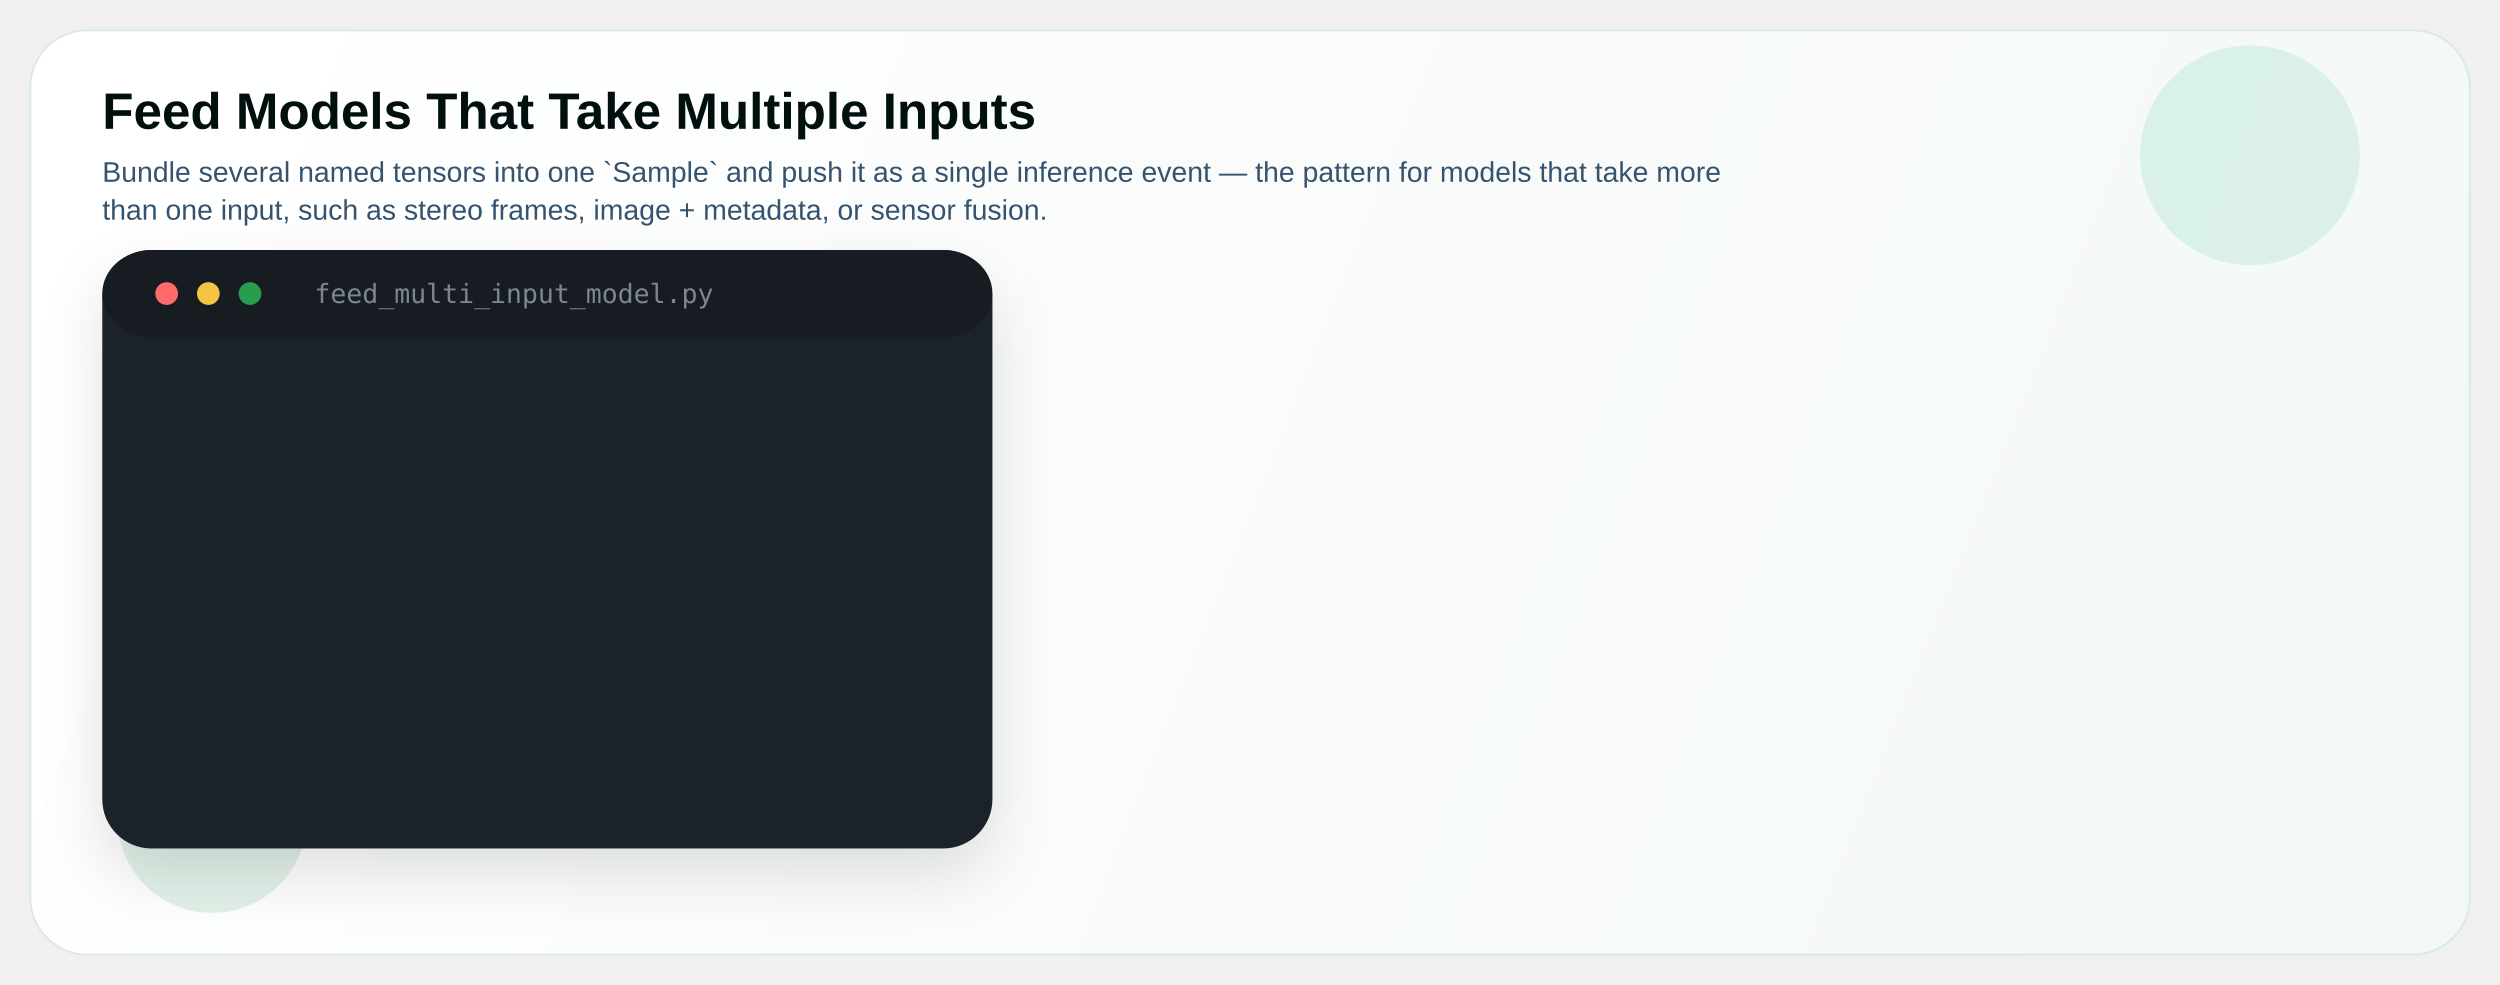
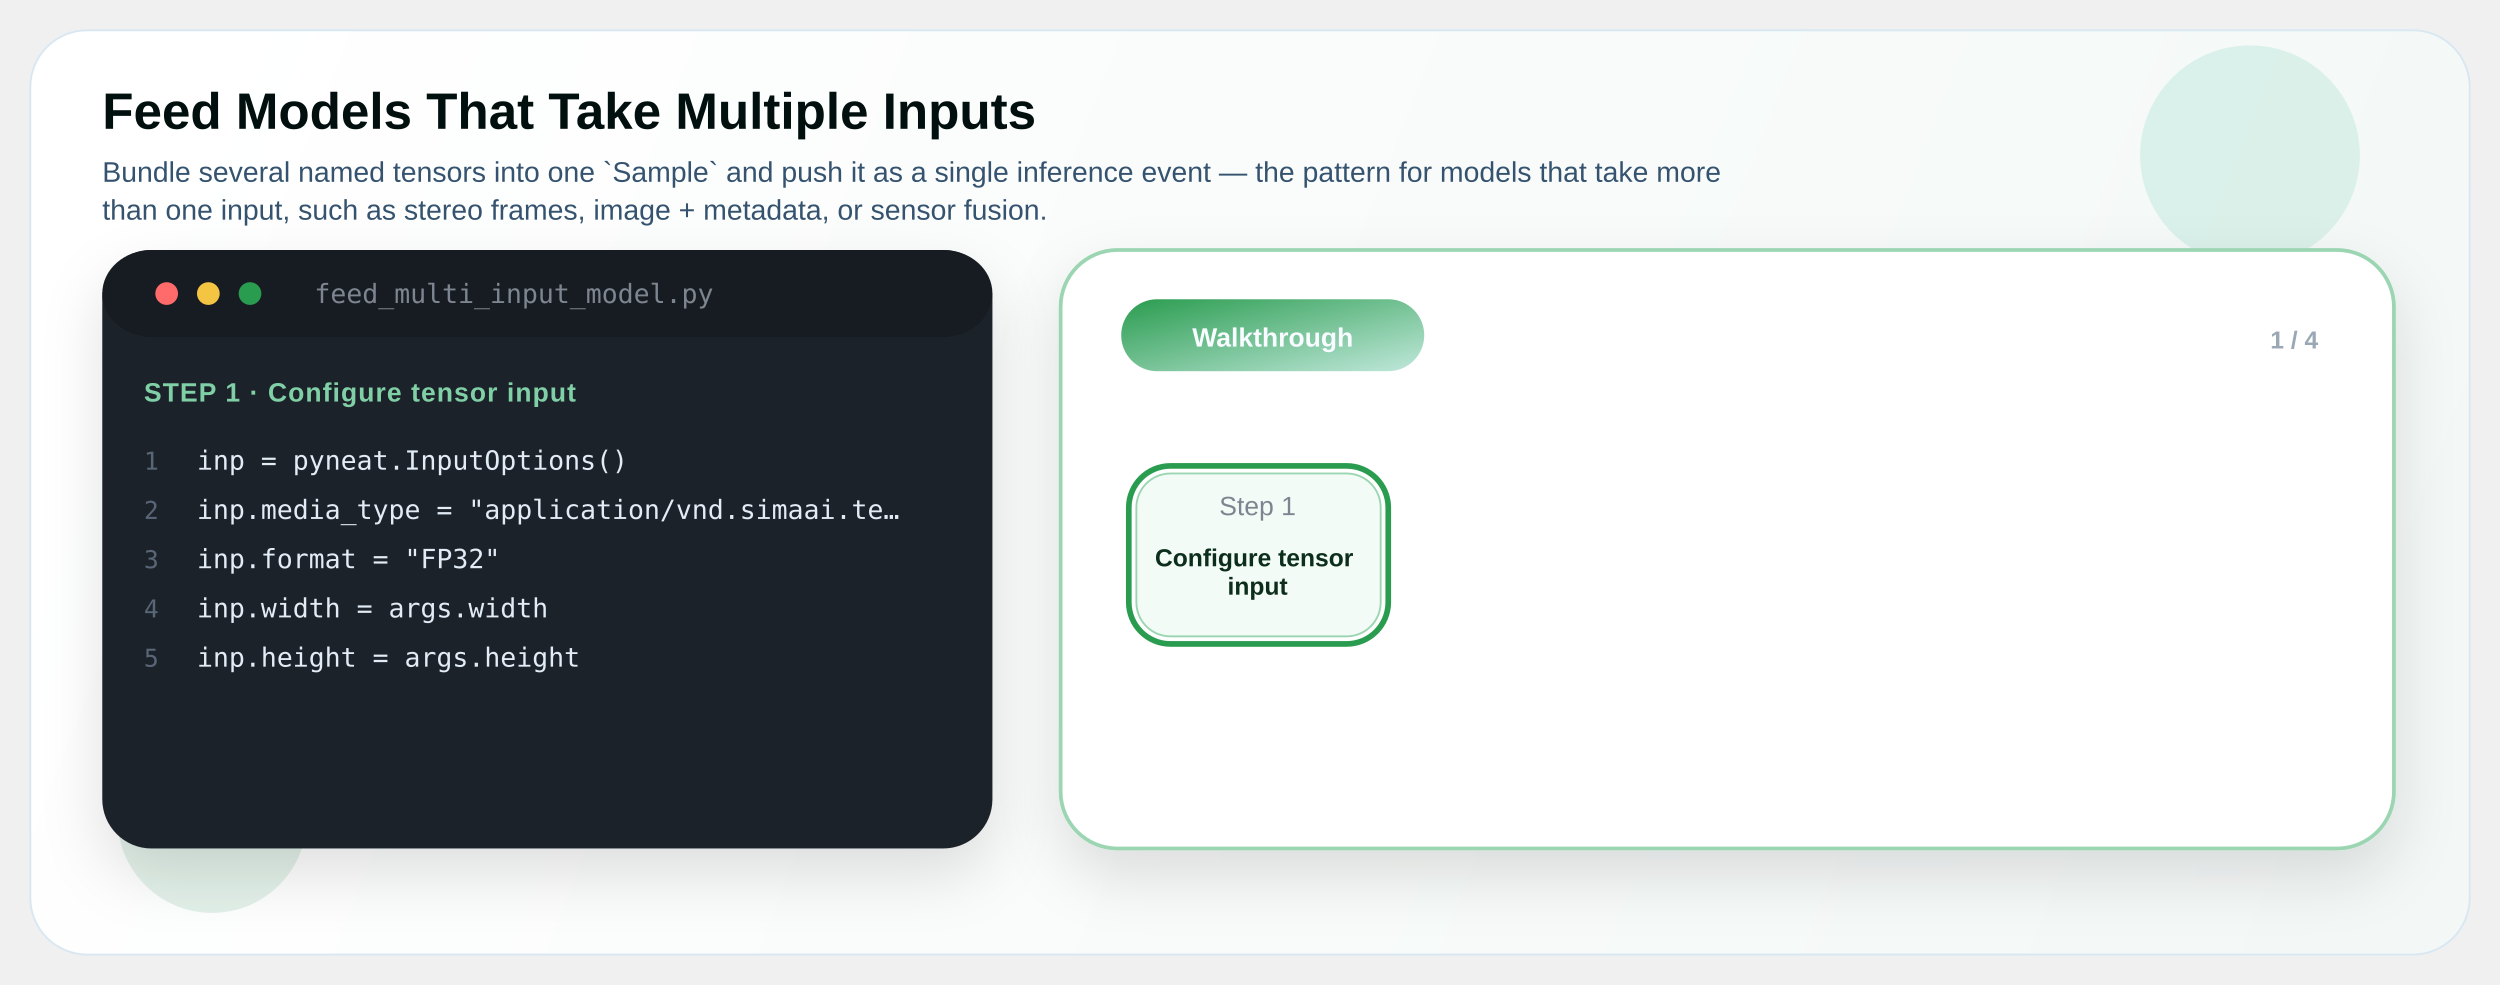
<svg xmlns="http://www.w3.org/2000/svg" viewBox="0 0 1320 520" role="img" aria-labelledby="ftl ftd">
  <defs>
    <linearGradient id="fbg" x1="80" y1="40" x2="1240" y2="500" gradientUnits="userSpaceOnUse">
      <stop offset="0" stop-color="#FFFFFF" />
      <stop offset="1" stop-color="#F3F8F6" />
    </linearGradient>
    <linearGradient id="fgreen" x1="0" y1="0" x2="1" y2="1">
      <stop offset="0" stop-color="#2A9C4F" />
      <stop offset="1" stop-color="#C0E8DB" />
    </linearGradient>
    <filter id="fsh" x="-10%" y="-18%" width="120%" height="142%" filterUnits="objectBoundingBox">
      <feDropShadow dx="0" dy="14" stdDeviation="16" flood-color="#010F0E" flood-opacity="0.12" />
    </filter>
    <marker id="farr" markerWidth="7" markerHeight="7" refX="5" refY="3.5" orient="auto" markerUnits="strokeWidth">
      <path d="M0 0L7 3.5L0 7Z" fill="#2A9C4F" />
    </marker>
-     <style>.fsans{font-family:"Avenir Next","Segoe UI",Arial,sans-serif;}.fmono{font-family:"SFMono-Regular","Menlo","Consolas",monospace;}.fttl{fill:#010F0E;font-size:27px;font-weight:700;}.fsub{fill:#35536F;font-size:15px;font-weight:500;}.fcode{fill:#E2ECF6;font-size:14px;font-weight:500;}.fln{fill:#586677;font-size:13px;font-weight:500;}.fcap{fill:#7FD0A6;font-size:14px;font-weight:700;letter-spacing:0.04em;}.fdim{fill:#7D8590;font-size:14px;font-weight:500;}.ftag{fill:#F8FBFF;font-weight:650;}.fnl{fill:#0B2E1B;font-weight:650;}</style>
+     <style>.fsans{font-family:"Avenir Next","Segoe UI",Arial,sans-serif;}.fmono{font-family:"SFMono-Regular","Menlo","Consolas",monospace;}.fttl{fill:#010F0E;font-size:27px;font-weight:700;}.fsub{fill:#35536F;font-size:15px;font-weight:500;}.fcode{fill:#E2ECF6;font-size:14px;font-weight:500;}.fln{fill:#586677;font-size:13px;font-weight:500;}.fcap{fill:#7FD0A6;font-size:14px;font-weight:700;letter-spacing:0.04em;}.fdim{fill:#7D8590;font-size:14px;font-weight:500;}.ftag{fill:#F8FBFF;font-weight:650;}.fnl{fill:#0B2E1B;font-weight:650;}.fcounter{fill:#9AA7B4;font-size:13px;font-weight:600;}.fhint{fill:#2A9C4F;font-size:15px;font-weight:700;}</style>
  </defs>
  <rect x="16" y="16" width="1288" height="488" rx="30" fill="url(#fbg)" stroke="#D8E7F1" />
  <circle cx="1188" cy="82" r="58" fill="#C0E8DB" opacity="0.5" />
  <circle cx="112" cy="432" r="50" fill="#BFE0CF" opacity="0.45" />
  <text x="54" y="68" class="fsans fttl">Feed Models That Take Multiple Inputs</text>
  <text x="54" y="96" class="fsans fsub">Bundle several named tensors into one `Sample` and push it as a single inference event — the pattern for models that take more</text>
  <text x="54" y="116" class="fsans fsub">than one input, such as stereo frames, image + metadata, or sensor fusion.</text>
  <g filter="url(#fsh)">
    <rect x="54" y="132" width="470" height="316" rx="26" fill="#1F232A" />
    <rect x="54" y="132" width="470" height="46" rx="26" fill="#181C22" />
    <circle cx="88" cy="155" r="6" fill="#FF6B6B" />
    <circle cx="110" cy="155" r="6" fill="#F4C542" />
    <circle cx="132" cy="155" r="6" fill="#2A9C4F" />
    <text x="166" y="160" class="fmono fdim">feed_multi_input_model.py</text>
-     <g opacity="0">
-       <animate attributeName="opacity" dur="12s" repeatCount="indefinite" calcMode="linear" values="0;0;1;1;0;0" keyTimes="0.000;0.060;0.075;0.265;0.285;1.000" />
+     <g id="code0" opacity="1">
      <text x="76" y="212" class="fsans fcap">STEP 1 · Configure tensor input</text>
      <text x="76" y="248" class="fmono fln">1</text>
      <text x="104" y="248" class="fmono fcode" xml:space="preserve">inp = pyneat.InputOptions()</text>
      <text x="76" y="274" class="fmono fln">2</text>
      <text x="104" y="274" class="fmono fcode" xml:space="preserve">inp.media_type = "application/vnd.simaai.te…</text>
      <text x="76" y="300" class="fmono fln">3</text>
      <text x="104" y="300" class="fmono fcode" xml:space="preserve">inp.format = "FP32"</text>
      <text x="76" y="326" class="fmono fln">4</text>
      <text x="104" y="326" class="fmono fcode" xml:space="preserve">inp.width = args.width</text>
      <text x="76" y="352" class="fmono fln">5</text>
      <text x="104" y="352" class="fmono fcode" xml:space="preserve">inp.height = args.height</text>
    </g>
-     <g opacity="0">
-       <animate attributeName="opacity" dur="12s" repeatCount="indefinite" calcMode="linear" values="0;0;1;1;0;0" keyTimes="0.000;0.285;0.300;0.490;0.510;1.000" />
+     <g id="code1" opacity="0">
      <text x="76" y="212" class="fsans fcap">STEP 2 · Build seed run</text>
      <text x="76" y="248" class="fmono fln">1</text>
      <text x="104" y="248" class="fmono fcode" xml:space="preserve">graph = pyneat.Graph()</text>
      <text x="76" y="274" class="fmono fln">2</text>
      <text x="104" y="274" class="fmono fcode" xml:space="preserve">graph.add(pyneat.nodes.input(inp))</text>
      <text x="76" y="300" class="fmono fln">3</text>
      <text x="104" y="300" class="fmono fcode" xml:space="preserve">graph.add(pyneat.nodes.output())</text>
      <text x="76" y="326" class="fmono fln">4</text>
      <text x="104" y="326" class="fmono fcode" xml:space="preserve">seed = make_fp32_tensor(args.width, args.he…</text>
      <text x="76" y="352" class="fmono fln">5</text>
      <text x="104" y="352" class="fmono fcode" xml:space="preserve">run = graph.build([seed], pyneat.RunMode.Sy…</text>
    </g>
-     <g opacity="0">
-       <animate attributeName="opacity" dur="12s" repeatCount="indefinite" calcMode="linear" values="0;0;1;1;0;0" keyTimes="0.000;0.510;0.525;0.715;0.735;1.000" />
+     <g id="code2" opacity="0">
      <text x="76" y="212" class="fsans fcap">STEP 3 · Make bundle</text>
      <text x="76" y="248" class="fmono fln">1</text>
      <text x="104" y="248" class="fmono fcode" xml:space="preserve">fields = [</text>
      <text x="76" y="274" class="fmono fln">2</text>
      <text x="104" y="274" class="fmono fcode" xml:space="preserve">    pyneat.make_tensor_sample("left", make_…</text>
      <text x="76" y="300" class="fmono fln">3</text>
      <text x="104" y="300" class="fmono fcode" xml:space="preserve">    pyneat.make_tensor_sample("right", make…</text>
      <text x="76" y="326" class="fmono fln">4</text>
      <text x="104" y="326" class="fmono fcode" xml:space="preserve">]</text>
    </g>
-     <g opacity="0">
-       <animate attributeName="opacity" dur="12s" repeatCount="indefinite" calcMode="linear" values="0;0;1;1;0;0" keyTimes="0.000;0.735;0.750;0.965;0.985;1.000" />
+     <g id="code3" opacity="0">
      <text x="76" y="212" class="fsans fcap">STEP 4 · Push and read</text>
      <text x="76" y="248" class="fmono fln">1</text>
      <text x="104" y="248" class="fmono fcode" xml:space="preserve">run.push(fields)</text>
      <text x="76" y="274" class="fmono fln">2</text>
      <text x="104" y="274" class="fmono fcode" xml:space="preserve">out = run.pull(timeout_ms=1000)</text>
    </g>
  </g>
  <g filter="url(#fsh)">
-     <g opacity="0">
-       <animate attributeName="opacity" dur="12s" repeatCount="indefinite" calcMode="linear" values="0;0;1;1;0" keyTimes="0.000;0.040;0.060;0.980;1.000" />
+     <g id="shell" opacity="1">
      <rect x="560" y="132" width="704" height="316" rx="30" fill="#FFFFFF" stroke="#9CD5B2" stroke-width="2" />
      <rect x="592" y="158" width="160" height="38" rx="19" fill="url(#fgreen)" />
      <text x="672" y="183" class="fsans ftag" font-size="14" text-anchor="middle">Walkthrough</text>
    </g>
-     <g opacity="0">
-       <animate attributeName="opacity" dur="12s" repeatCount="indefinite" calcMode="linear" values="0;0;1;1;0" keyTimes="0.000;0.060;0.080;0.980;1.000" />
+     <g id="node0" opacity="1">
      <rect x="600" y="250" width="129" height="86" rx="18" fill="#F3FBF7" stroke="#9CD5B2" />
      <text x="664" y="272" class="fsans fdim" font-size="12" text-anchor="middle">Step 1</text>
      <text x="664" y="299" class="fsans fnl" font-size="13" text-anchor="middle">
        <tspan x="664" dy="0">Configure tensor</tspan>
        <tspan x="664" dy="15">input</tspan>
      </text>
    </g>
-     <g opacity="0">
-       <animate attributeName="opacity" dur="12s" repeatCount="indefinite" calcMode="linear" values="0;0;1;1;0;0" keyTimes="0.000;0.065;0.085;0.265;0.285;1.000" />
+     <g id="ring0" opacity="1">
      <rect x="596" y="246" width="137" height="94" rx="22" fill="none" stroke="#2A9C4F" stroke-width="3" />
    </g>
-     <g opacity="0">
-       <animate attributeName="opacity" dur="12s" repeatCount="indefinite" calcMode="linear" values="0;0;1;1;0" keyTimes="0.000;0.285;0.305;0.980;1.000" />
+     <g id="node1" opacity="0">
      <line x1="733" y1="293" x2="759" y2="293" stroke="#2A9C4F" stroke-width="3" stroke-linecap="round" marker-end="url(#farr)" />
      <rect x="765" y="250" width="129" height="86" rx="18" fill="#F3FBF7" stroke="#9CD5B2" />
      <text x="830" y="272" class="fsans fdim" font-size="12" text-anchor="middle">Step 2</text>
      <text x="830" y="299" class="fsans fnl" font-size="13" text-anchor="middle">
        <tspan x="830" dy="0">Build seed</tspan>
        <tspan x="830" dy="15">run</tspan>
      </text>
    </g>
-     <g opacity="0">
-       <animate attributeName="opacity" dur="12s" repeatCount="indefinite" calcMode="linear" values="0;0;1;1;0;0" keyTimes="0.000;0.290;0.310;0.490;0.510;1.000" />
+     <g id="ring1" opacity="0">
      <rect x="761" y="246" width="137" height="94" rx="22" fill="none" stroke="#2A9C4F" stroke-width="3" />
    </g>
-     <g opacity="0">
-       <animate attributeName="opacity" dur="12s" repeatCount="indefinite" calcMode="linear" values="0;0;1;1;0" keyTimes="0.000;0.510;0.530;0.980;1.000" />
+     <g id="node2" opacity="0">
      <line x1="898" y1="293" x2="924" y2="293" stroke="#2A9C4F" stroke-width="3" stroke-linecap="round" marker-end="url(#farr)" />
      <rect x="930" y="250" width="129" height="86" rx="18" fill="#F3FBF7" stroke="#9CD5B2" />
      <text x="994" y="272" class="fsans fdim" font-size="12" text-anchor="middle">Step 3</text>
      <text x="994" y="299" class="fsans fnl" font-size="13" text-anchor="middle">
        <tspan x="994" dy="0">Make</tspan>
        <tspan x="994" dy="15">bundle</tspan>
      </text>
    </g>
-     <g opacity="0">
-       <animate attributeName="opacity" dur="12s" repeatCount="indefinite" calcMode="linear" values="0;0;1;1;0;0" keyTimes="0.000;0.515;0.535;0.715;0.735;1.000" />
+     <g id="ring2" opacity="0">
      <rect x="926" y="246" width="137" height="94" rx="22" fill="none" stroke="#2A9C4F" stroke-width="3" />
    </g>
-     <g opacity="0">
-       <animate attributeName="opacity" dur="12s" repeatCount="indefinite" calcMode="linear" values="0;0;1;1;0" keyTimes="0.000;0.735;0.755;0.980;1.000" />
+     <g id="node3" opacity="0">
      <line x1="1063" y1="293" x2="1089" y2="293" stroke="#2A9C4F" stroke-width="3" stroke-linecap="round" marker-end="url(#farr)" />
      <rect x="1095" y="250" width="129" height="86" rx="18" fill="#F8F6FF" stroke="#B8B0DC" />
      <text x="1160" y="272" class="fsans fdim" font-size="12" text-anchor="middle">Step 4</text>
      <text x="1160" y="299" class="fsans fnl" font-size="13" text-anchor="middle">
        <tspan x="1160" dy="0">Push and</tspan>
        <tspan x="1160" dy="15">read</tspan>
      </text>
    </g>
-     <g opacity="0">
-       <animate attributeName="opacity" dur="12s" repeatCount="indefinite" calcMode="linear" values="0;0;1;1;0;0" keyTimes="0.000;0.740;0.760;0.965;0.985;1.000" />
+     <g id="ring3" opacity="0">
      <rect x="1091" y="246" width="137" height="94" rx="22" fill="none" stroke="#2A9C4F" stroke-width="3" />
    </g>
  </g>
+   <text id="counter" x="1224" y="184" text-anchor="end" class="fsans fcounter">1 / 4</text>
+   <text id="hint" x="912" y="430" text-anchor="middle" class="fsans fhint" opacity="0">Click to step through ▸</text>
</svg>
